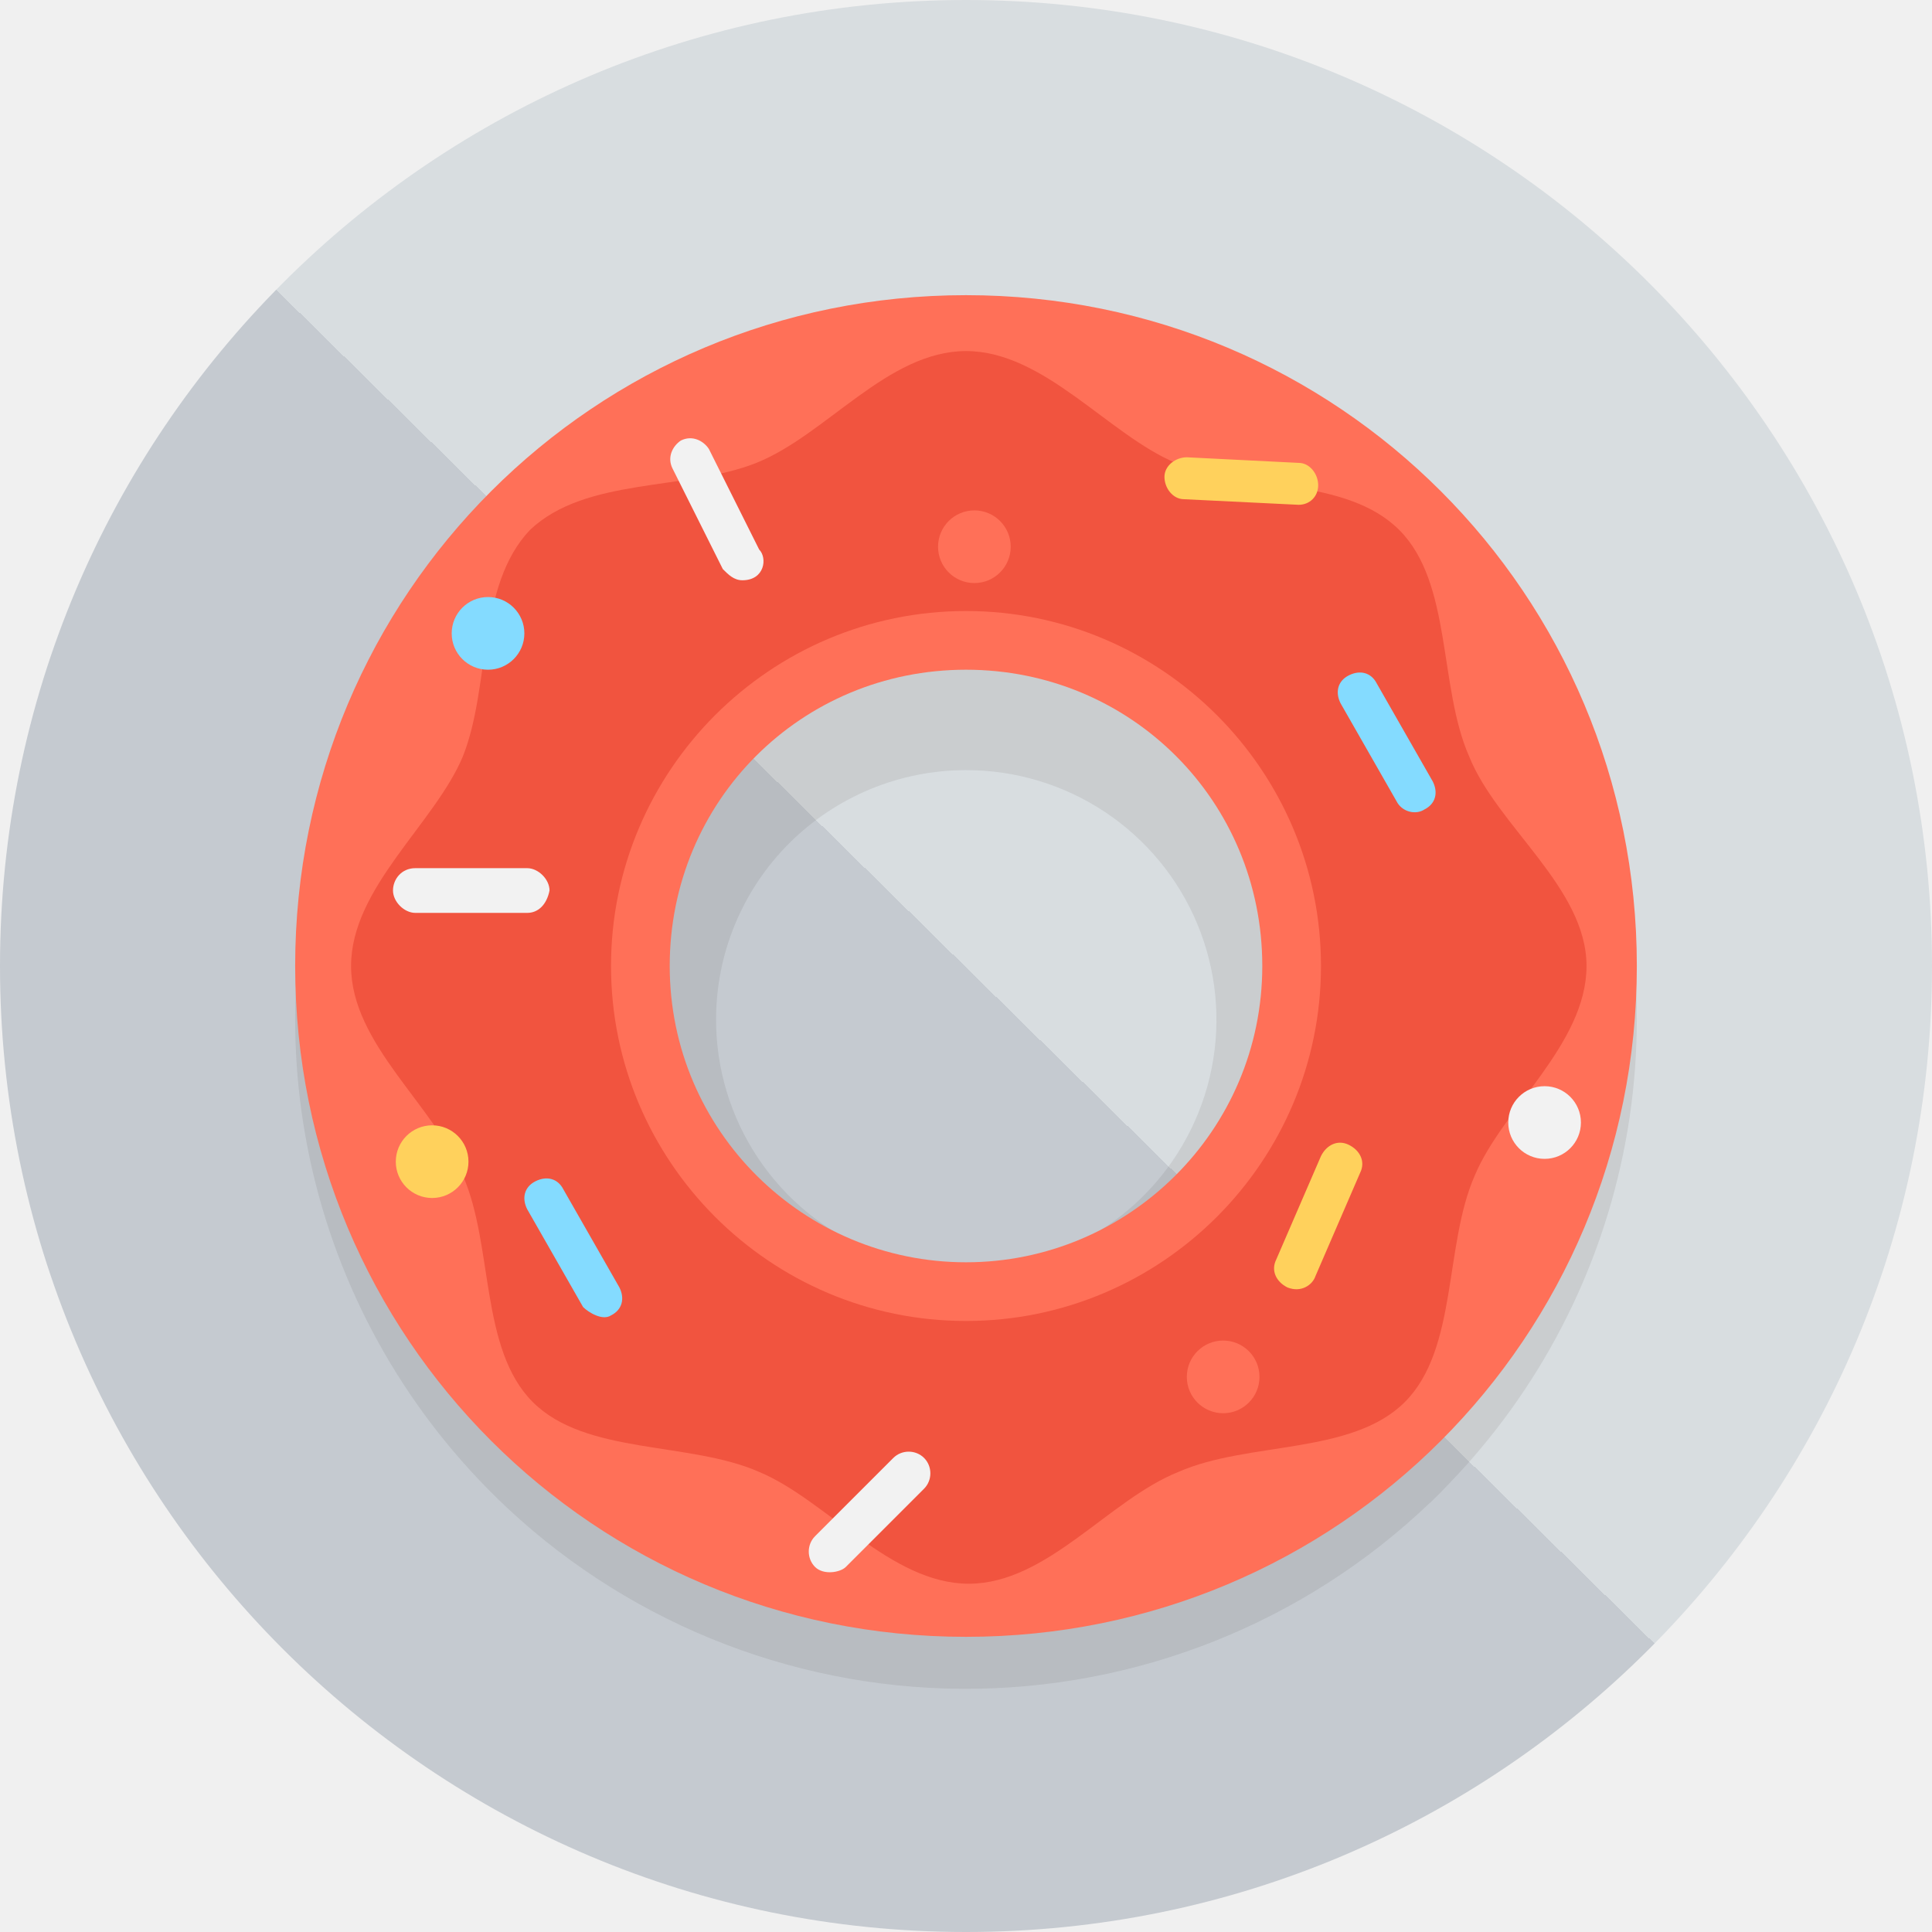
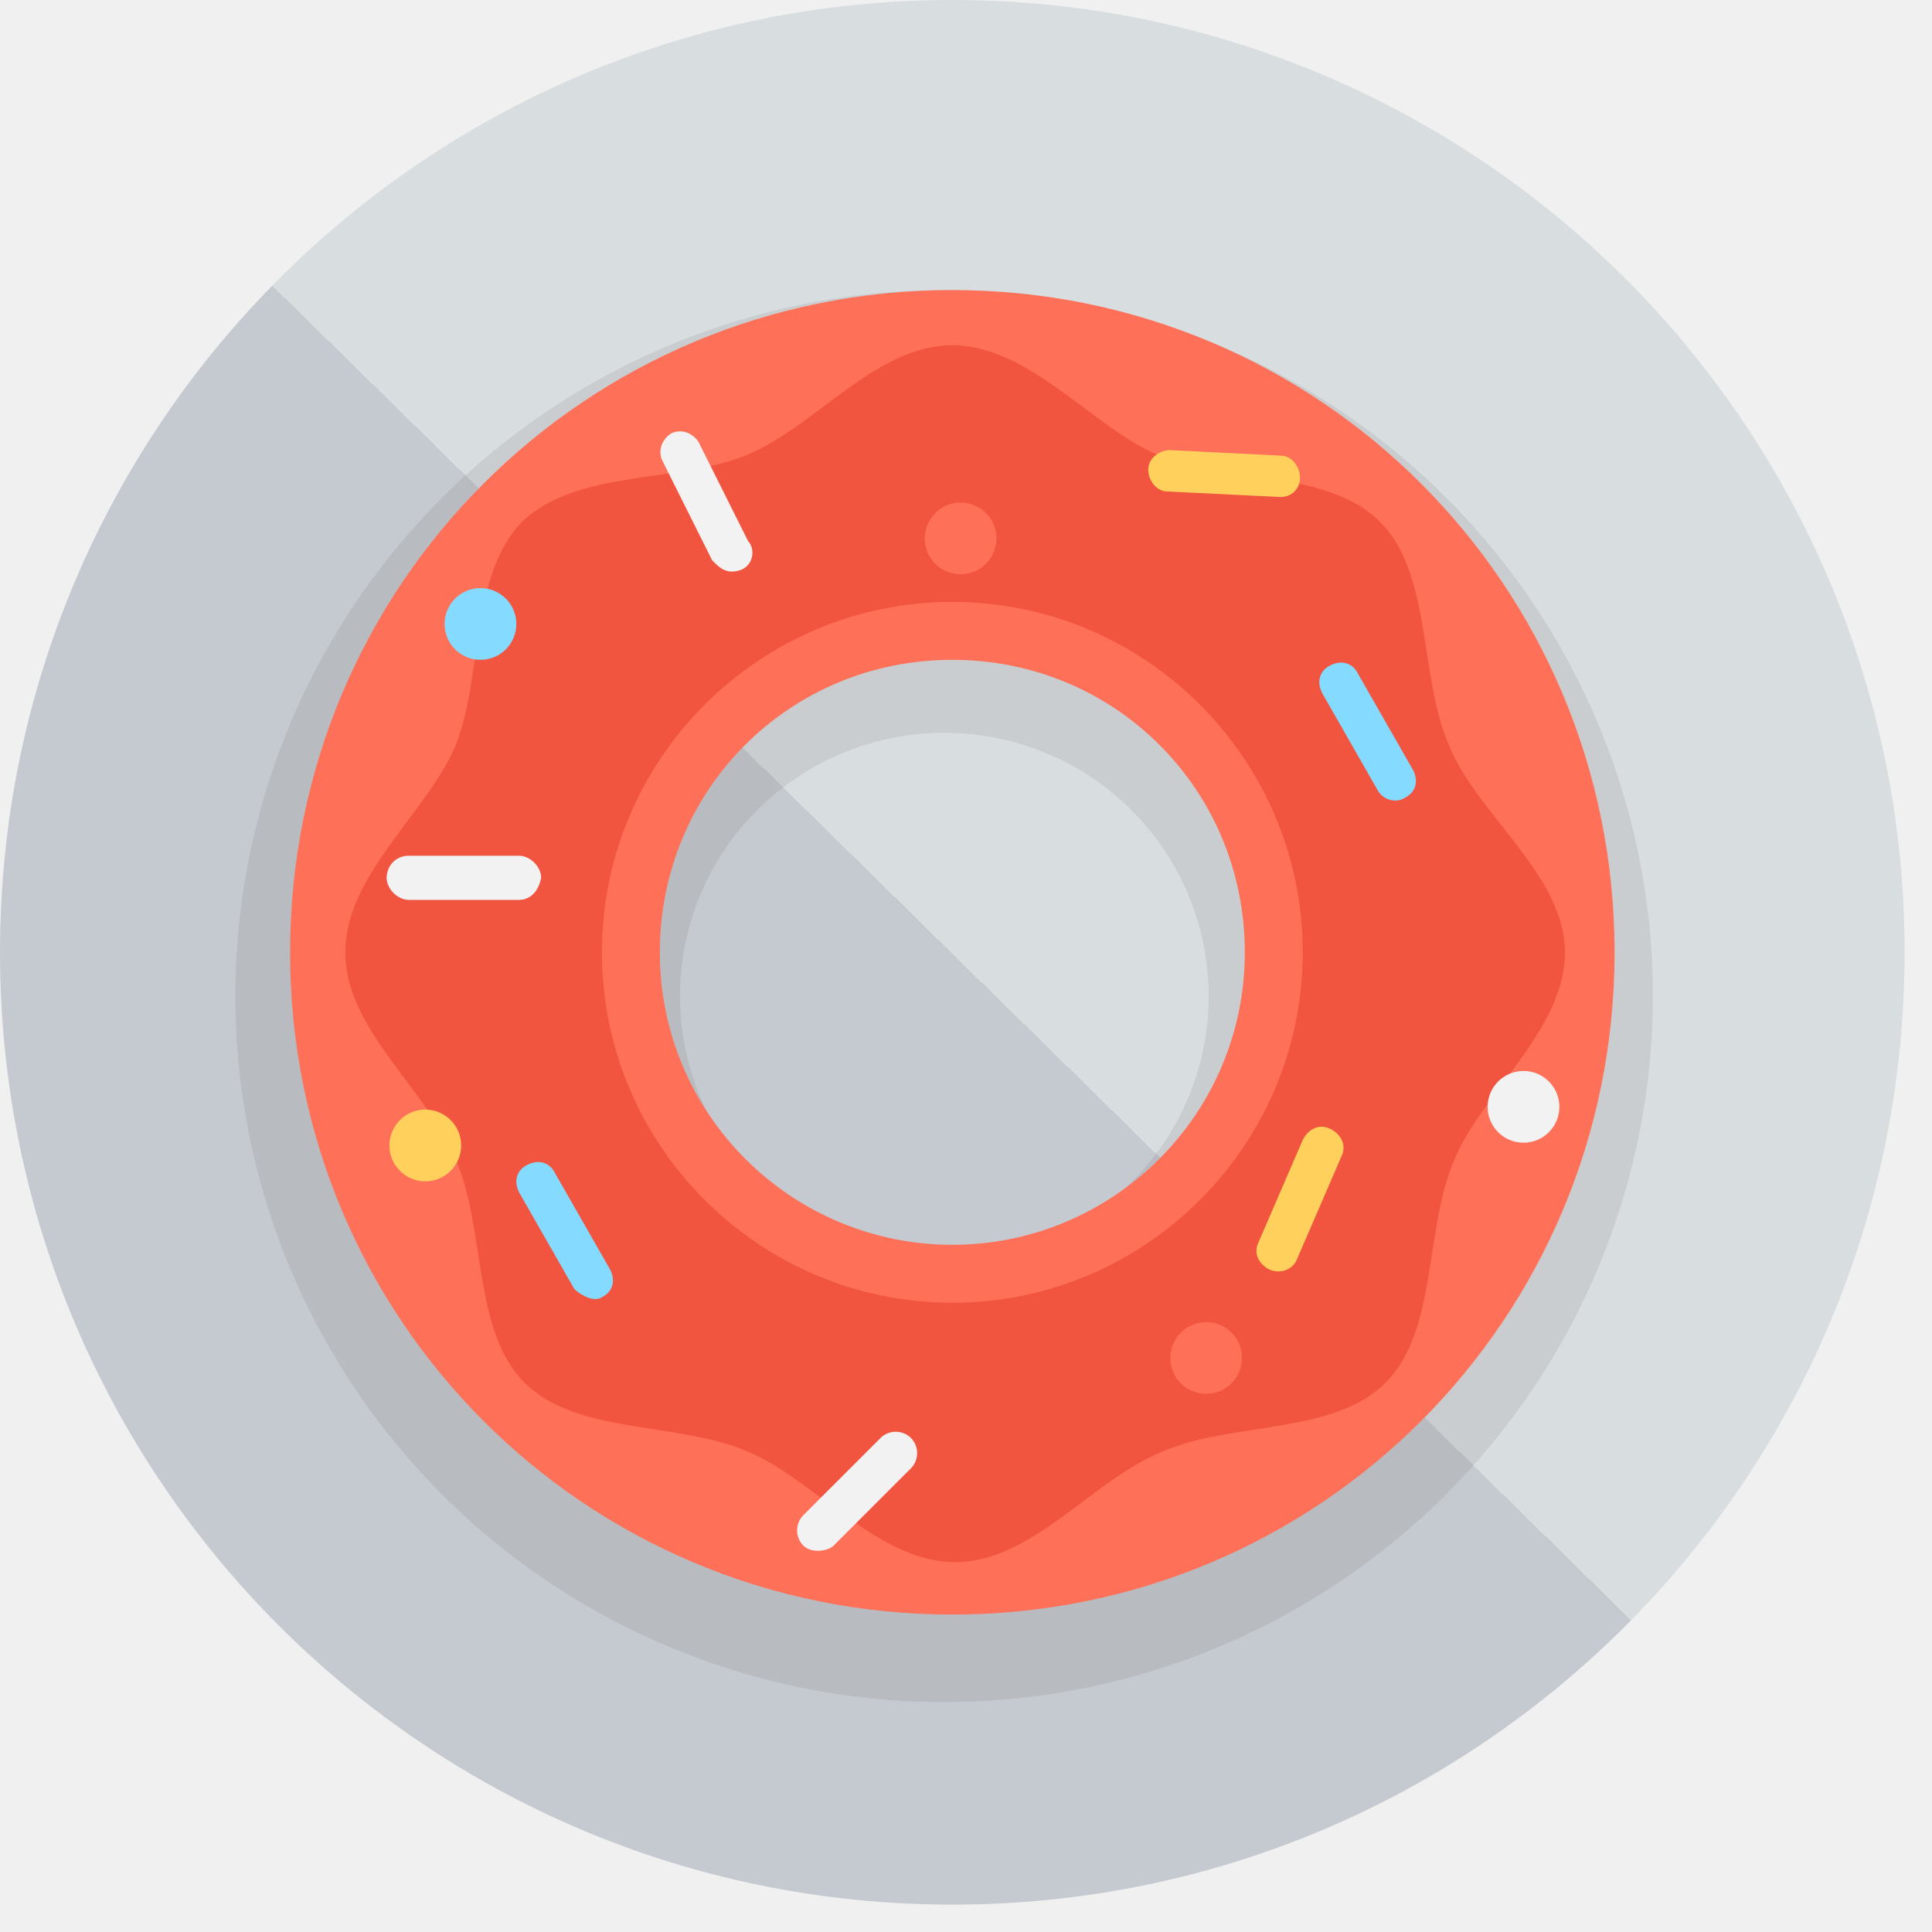
- <svg xmlns="http://www.w3.org/2000/svg" width="1152" height="1152" viewBox="0 0 1152 1152" fill="none">
-   <circle cx="576" cy="576" r="576" fill="url(#paint0_linear_95_3120)" />
-   <g opacity="0.1" style="mix-blend-mode:multiply">
-     <path d="M575.959 209C497.826 209.007 421.406 231.84 356.134 274.678C290.862 317.517 239.598 378.486 208.67 450.057C177.743 521.627 168.507 600.666 182.102 677.414C195.698 754.161 231.53 825.256 285.174 881.921C288.642 885.634 292.238 889.221 295.719 892.693L296.087 893.06C370.278 965.557 469.836 1006.42 573.692 1006.99C677.549 1007.57 777.557 967.82 852.553 896.153C852.68 896.153 852.808 896.026 852.922 895.912C856.53 892.44 860.125 888.853 863.467 885.267C918.093 828.965 954.886 757.861 969.254 680.831C983.621 603.801 974.927 524.256 944.255 452.124C913.584 379.993 862.294 318.469 796.787 275.232C731.28 231.994 654.458 208.959 575.908 209H575.959ZM575.959 459.21C605.475 459.173 634.338 467.869 658.897 484.2C683.455 500.531 702.606 523.761 713.924 550.952C725.243 578.142 728.22 608.071 722.48 636.95C716.741 665.829 702.542 692.361 681.68 713.188C660.818 734.015 634.231 748.201 605.284 753.951C576.337 759.701 546.33 756.756 519.062 745.489C491.793 734.223 468.487 715.14 452.094 690.657C435.702 666.175 426.958 637.391 426.971 607.95C426.964 568.522 442.655 530.705 470.593 502.813C498.532 474.921 536.431 459.237 575.959 459.21Z" fill="#534741" />
-   </g>
-   <g clip-path="url(#clip0_95_3120)">
-     <path d="M576.001 176C354.333 176 176 354.333 176 576.001C176 797.668 354.333 976.002 576.001 976.002C797.668 976.002 976.002 797.668 976.002 576.001C976.002 354.333 797.667 176 576.001 176ZM576.001 752.667C479.334 752.667 399.334 674.334 399.334 576.001C399.334 477.667 477.667 399.334 576.001 399.334C674.334 399.334 752.667 477.667 752.667 576.001C752.667 674.334 672.667 752.667 576.001 752.667Z" fill="#FF7058" />
-     <path d="M876 451C857.667 409.334 866.001 347.666 834.334 316C802.668 284.333 742.668 292.666 701.001 275.999C661 259.332 622.668 209.332 576.001 209.332C529.335 209.332 492.668 259.332 451.002 275.999C409.336 292.666 349.335 284.331 316.002 316C284.335 349.333 292.667 409.332 276.001 451C259.334 491.001 209.334 529.333 209.334 575.999C209.334 622.666 259.334 659.333 276.001 700.999C294.334 742.665 286 804.333 317.667 835.999C349.333 867.666 411 859.333 452.667 877.665C492.668 894.332 531 944.332 577.667 944.332C624.333 944.332 661 894.332 702.666 877.665C744.332 859.332 806 867.666 837.666 835.999C869.333 804.333 861.001 742.666 879.332 700.999C895.999 660.998 945.999 622.666 945.999 575.999C945.999 529.333 892.667 492.668 876 451ZM576.001 787.668C459.334 787.668 364.335 692.668 364.335 576.001C364.335 459.334 459.334 364.334 576.001 364.334C692.668 364.334 787.668 459.334 787.668 576.001C787.668 692.668 692.667 787.668 576.001 787.668Z" fill="#F1543F" />
-     <path d="M314.334 544.332H247.667C241 544.332 234.334 537.665 234.334 530.999C234.334 524.332 239.334 517.666 247.667 517.666H314.334C321.001 517.666 327.667 524.333 327.667 530.999C326 539.333 321 544.332 314.334 544.332Z" fill="#F2F2F2" />
-     <path d="M442.666 346.001C437.666 346.001 434.333 342.667 431 339.333L401 279.334C397.666 272.666 401 266.001 406.001 262.667C412.668 259.333 419.334 262.667 422.667 267.668L452.667 327.667C457.666 332.666 455.999 346.001 442.666 346.001Z" fill="#F2F2F2" />
-     <path d="M774.332 301L705.998 297.666C699.331 297.666 694.332 290.999 694.332 284.333C694.332 277.667 700.999 272.667 707.665 272.667L774.332 276.001C780.999 276.001 785.998 282.668 785.998 289.334C786 296.001 780.999 301 774.332 301Z" fill="#FFD15C" />
-     <path d="M767.666 767.668C760.999 764.334 757.666 757.668 760.999 751.001L787.665 689.335C790.998 682.668 797.664 679.335 804.331 682.667C810.999 686.001 814.331 692.667 810.999 699.334L784.333 761.001C782.666 766.001 775.998 771.001 767.666 767.668Z" fill="#FFD15C" />
-     <path d="M486 934.334C481 929.334 481 921.001 486 916.001L532.667 869.334C537.667 864.334 546 864.334 551 869.334C556.001 874.335 556.001 882.667 551 887.668L504.334 934.334C501 937.666 491.001 939.333 486 934.334Z" fill="#F2F2F2" />
-     <path d="M832.668 477.667L799.335 419.335C796.001 412.667 797.668 406.001 804.335 402.668C811.003 399.334 817.668 401.001 821.002 407.668L854.335 466.001C857.669 472.668 856.002 479.334 849.335 482.668C844.334 486 836.002 484.333 832.668 477.667Z" fill="#84DBFF" />
-     <path d="M347.666 779.333L314.333 721.001C310.999 714.333 312.666 707.667 319.333 704.334C326.001 701 332.666 702.667 336 709.334L369.333 767.667C372.667 774.334 371 781 364.333 784.334C359.334 787.667 351 782.667 347.666 779.333Z" fill="#84DBFF" />
-     <path d="M729.333 842.668C741.3 842.668 751 832.968 751 821.001C751 809.035 741.3 799.334 729.333 799.334C717.367 799.334 707.666 809.035 707.666 821.001C707.666 832.968 717.367 842.668 729.333 842.668Z" fill="#FF7058" />
-     <path d="M920.999 691C932.966 691 942.666 681.3 942.666 669.333C942.666 657.367 932.966 647.666 920.999 647.666C909.033 647.666 899.332 657.367 899.332 669.333C899.332 681.3 909.033 691 920.999 691Z" fill="#F2F2F2" />
-     <path d="M257.667 714.333C269.634 714.333 279.334 704.633 279.334 692.666C279.334 680.7 269.634 670.999 257.667 670.999C245.701 670.999 236 680.7 236 692.666C236 704.633 245.701 714.333 257.667 714.333Z" fill="#FFD15C" />
-     <path d="M580.999 347.667C592.966 347.667 602.666 337.967 602.666 326C602.666 314.034 592.966 304.333 580.999 304.333C569.033 304.333 559.332 314.034 559.332 326C559.332 337.967 569.033 347.667 580.999 347.667Z" fill="#FF7058" />
-     <path d="M290.999 399.334C302.966 399.334 312.666 389.634 312.666 377.667C312.666 365.701 302.966 356 290.999 356C279.033 356 269.332 365.701 269.332 377.667C269.332 389.634 279.033 399.334 290.999 399.334Z" fill="#84DBFF" />
+ <svg xmlns="http://www.w3.org/2000/svg" width="353" height="353" fill="none" viewBox="0 0 353 353">
+   <circle cx="174" cy="174" r="174" fill="url(#a)" />
+   <path fill="#534741" d="M172.487 53a129.86 129.86 0 0 0-71.169 21.234 129.1 129.1 0 0 0-47.74 56.702 128.53 128.53 0 0 0-8.602 73.506 128.8 128.8 0 0 0 33.369 66.119c1.123 1.2 2.287 2.36 3.414 3.483l.12.118c24.019 23.439 56.25 36.649 89.874 36.836s66.001-12.665 90.281-35.836c.041 0 .082-.041.119-.078a89 89 0 0 0 3.414-3.441 128.8 128.8 0 0 0 34.249-66.096 128.5 128.5 0 0 0-8.093-73.943 129.08 129.08 0 0 0-47.743-57.19A129.82 129.82 0 0 0 172.47 53zm0 80.895a48.44 48.44 0 0 1 26.851 8.079 48.15 48.15 0 0 1 17.815 21.582 47.94 47.94 0 0 1 2.77 27.804 48.05 48.05 0 0 1-13.209 24.648 48.35 48.35 0 0 1-24.733 13.179 48.47 48.47 0 0 1-27.915-2.736 48.25 48.25 0 0 1-21.68-17.727 47.988 47.988 0 0 1 5.989-60.732 48.36 48.36 0 0 1 34.112-14.097" opacity=".1" style="mix-blend-mode:multiply" />
+   <g clip-path="url(#b)">
+     <path fill="#ff7058" d="M174 53c-67.054 0-121 53.946-121 121 0 67.055 53.946 121 121 121 67.055 0 121-53.945 121-121 0-67.054-53.946-121-121-121m0 174.442c-29.241 0-53.441-23.696-53.441-53.442s23.695-53.441 53.441-53.441 53.442 23.695 53.442 53.441-24.2 53.442-53.442 53.442" />
+     <path fill="#f1543f" d="M264.751 136.188c-5.546-12.604-3.025-31.259-12.604-40.838-9.58-9.58-27.729-7.059-40.334-12.1-12.1-5.042-23.696-20.167-37.812-20.167-14.117 0-25.209 15.125-37.812 20.167-12.604 5.041-30.755 2.52-40.838 12.1-9.58 10.083-7.059 28.233-12.1 40.838-5.042 12.1-20.167 23.695-20.167 37.812s15.125 25.208 20.167 37.812c5.546 12.604 3.024 31.259 12.604 40.838s28.233 7.058 40.837 12.604c12.1 5.041 23.696 20.167 37.813 20.167 14.116 0 25.208-15.126 37.812-20.167 12.604-5.546 31.258-3.025 40.838-12.604 9.579-9.579 7.058-28.233 12.604-40.838 5.041-12.1 20.166-23.696 20.166-37.812 0-14.117-16.133-25.208-21.174-37.812m-90.75 101.842c-35.292 0-64.029-28.738-64.029-64.03 0-35.291 28.737-64.029 64.029-64.029S238.03 138.709 238.03 174c0 35.292-28.738 64.03-64.029 64.03" />
+     <path fill="#f2f2f2" d="M94.846 164.42H74.68c-2.017 0-4.034-2.017-4.034-4.033s1.513-4.033 4.034-4.033h20.166c2.017 0 4.034 2.016 4.034 4.033-.504 2.521-2.017 4.033-4.034 4.033M133.668 104.425c-1.513 0-2.521-1.009-3.529-2.017l-9.075-18.15c-1.008-2.017 0-4.033 1.513-5.041 2.017-1.009 4.033 0 5.041 1.512l9.075 18.15c1.513 1.512 1.008 5.546-3.025 5.546" />
+     <path fill="#ffd15c" d="m233.995 90.812-20.671-1.008c-2.017 0-3.529-2.017-3.529-4.034s2.017-3.529 4.033-3.529l20.167 1.009c2.017 0 3.529 2.016 3.529 4.033s-1.512 3.529-3.529 3.529M231.979 231.979c-2.017-1.008-3.025-3.025-2.017-5.042l8.066-18.654c1.009-2.016 3.025-3.024 5.042-2.017 2.017 1.009 3.025 3.025 2.017 5.042l-8.067 18.654c-.504 1.513-2.521 3.026-5.041 2.017" />
+     <path fill="#f2f2f2" d="M146.775 282.396c-1.513-1.513-1.513-4.034 0-5.546l14.117-14.117c1.512-1.513 4.033-1.513 5.546 0s1.512 4.033 0 5.546l-14.117 14.117c-1.008 1.008-4.033 1.512-5.546 0" />
+     <path fill="#84dbff" d="m251.642 144.254-10.083-17.646c-1.009-2.016-.504-4.033 1.513-5.041s4.033-.504 5.041 1.512l10.084 17.646c1.008 2.017.504 4.033-1.513 5.042-1.513 1.008-4.033.503-5.042-1.513M104.929 235.508l-10.083-17.646c-1.008-2.017-.504-4.033 1.513-5.041s4.033-.505 5.041 1.512l10.084 17.646c1.008 2.017.504 4.033-1.513 5.042-1.512 1.008-4.033-.505-5.042-1.513" />
+     <path fill="#ff7058" d="M220.382 254.667a6.554 6.554 0 1 0 .001-13.109 6.554 6.554 0 0 0-.001 13.109" />
+     <path fill="#f2f2f2" d="M278.363 208.787a6.554 6.554 0 1 0 0-13.108 6.554 6.554 0 1 0 0 13.108" />
+     <path fill="#ffd15c" d="M77.705 215.846a6.555 6.555 0 1 0 0-13.11 6.555 6.555 0 0 0 0 13.11" />
+     <path fill="#ff7058" d="M175.513 104.929a6.555 6.555 0 1 0 0-13.11 6.555 6.555 0 0 0 0 13.11" />
+     <path fill="#84dbff" d="M87.787 120.559a6.555 6.555 0 1 0 0-13.11 6.555 6.555 0 0 0 0 13.11" />
  </g>
  <defs>
-     <linearGradient id="paint0_linear_95_3120" x1="960.686" y1="158.4" x2="164.571" y2="968.914" gradientUnits="userSpaceOnUse">
-       <stop offset="0.5" stop-color="#D8DDE0" />
-       <stop offset="0.5" stop-color="#C5CAD0" />
+     <linearGradient id="a" x1="290.207" x2="49.714" y1="47.85" y2="292.693" gradientUnits="userSpaceOnUse">
+       <stop offset=".5" stop-color="#d8dde0" />
+       <stop offset=".5" stop-color="#c5cad0" />
    </linearGradient>
-     <clipPath id="clip0_95_3120">
-       <rect width="800" height="800" fill="white" transform="translate(176 176)" />
+     <clipPath id="b">
+       <path fill="#fff" d="M53 53h242v242H53z" />
    </clipPath>
  </defs>
</svg>
